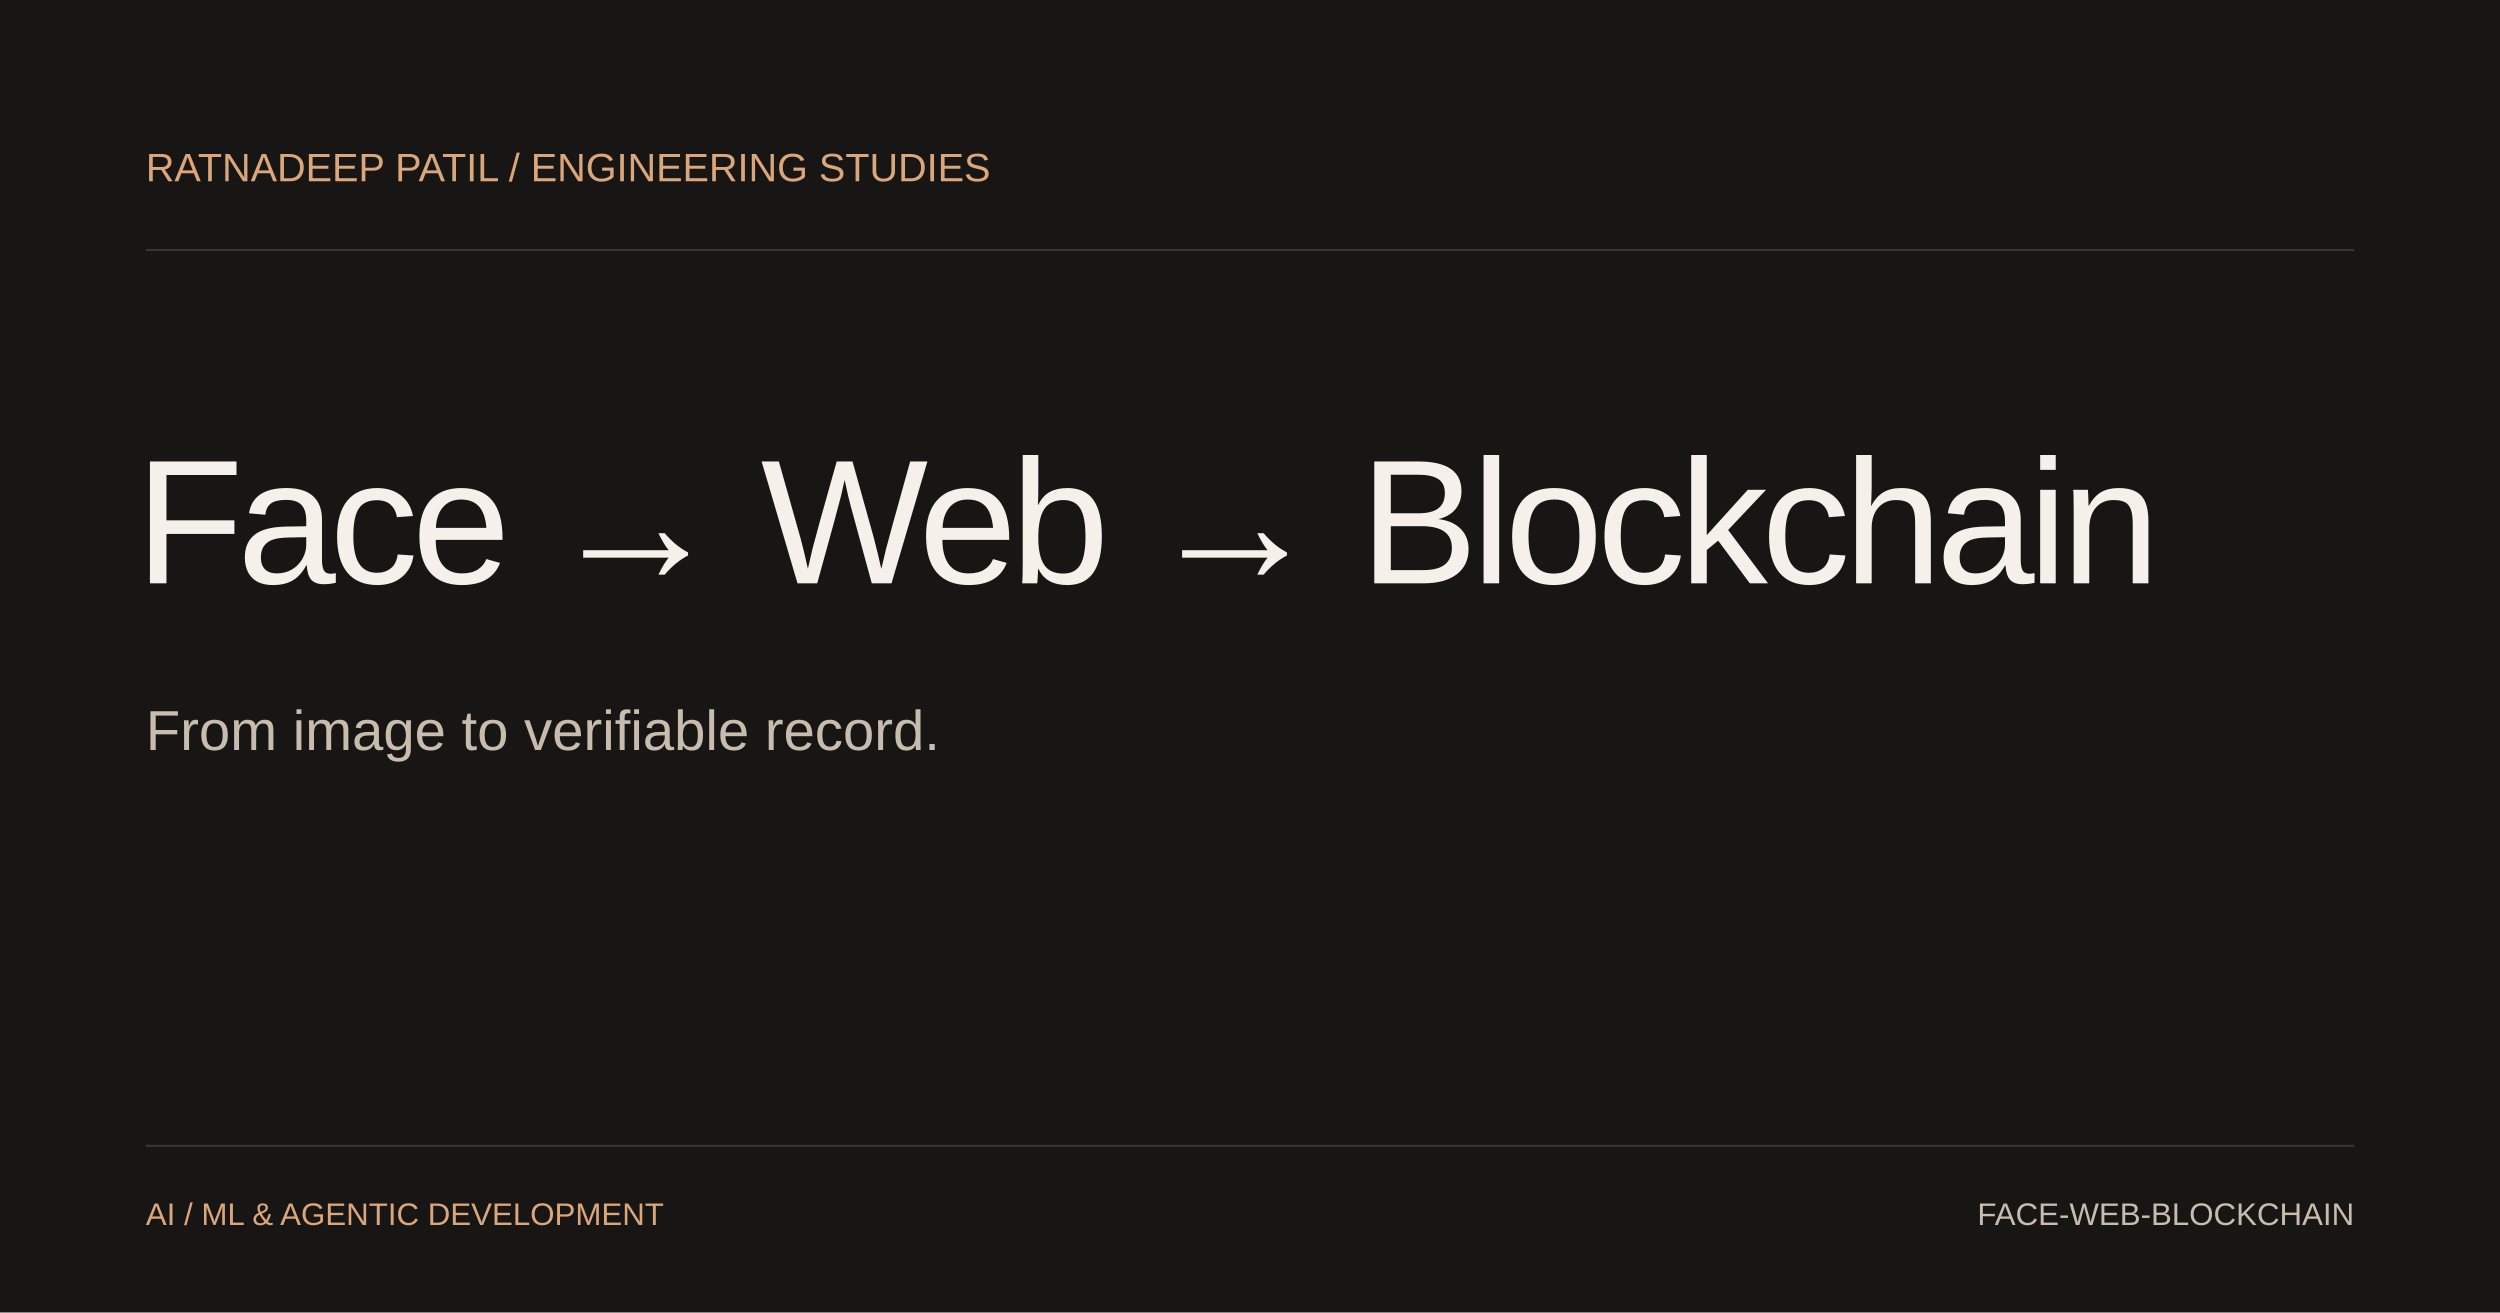
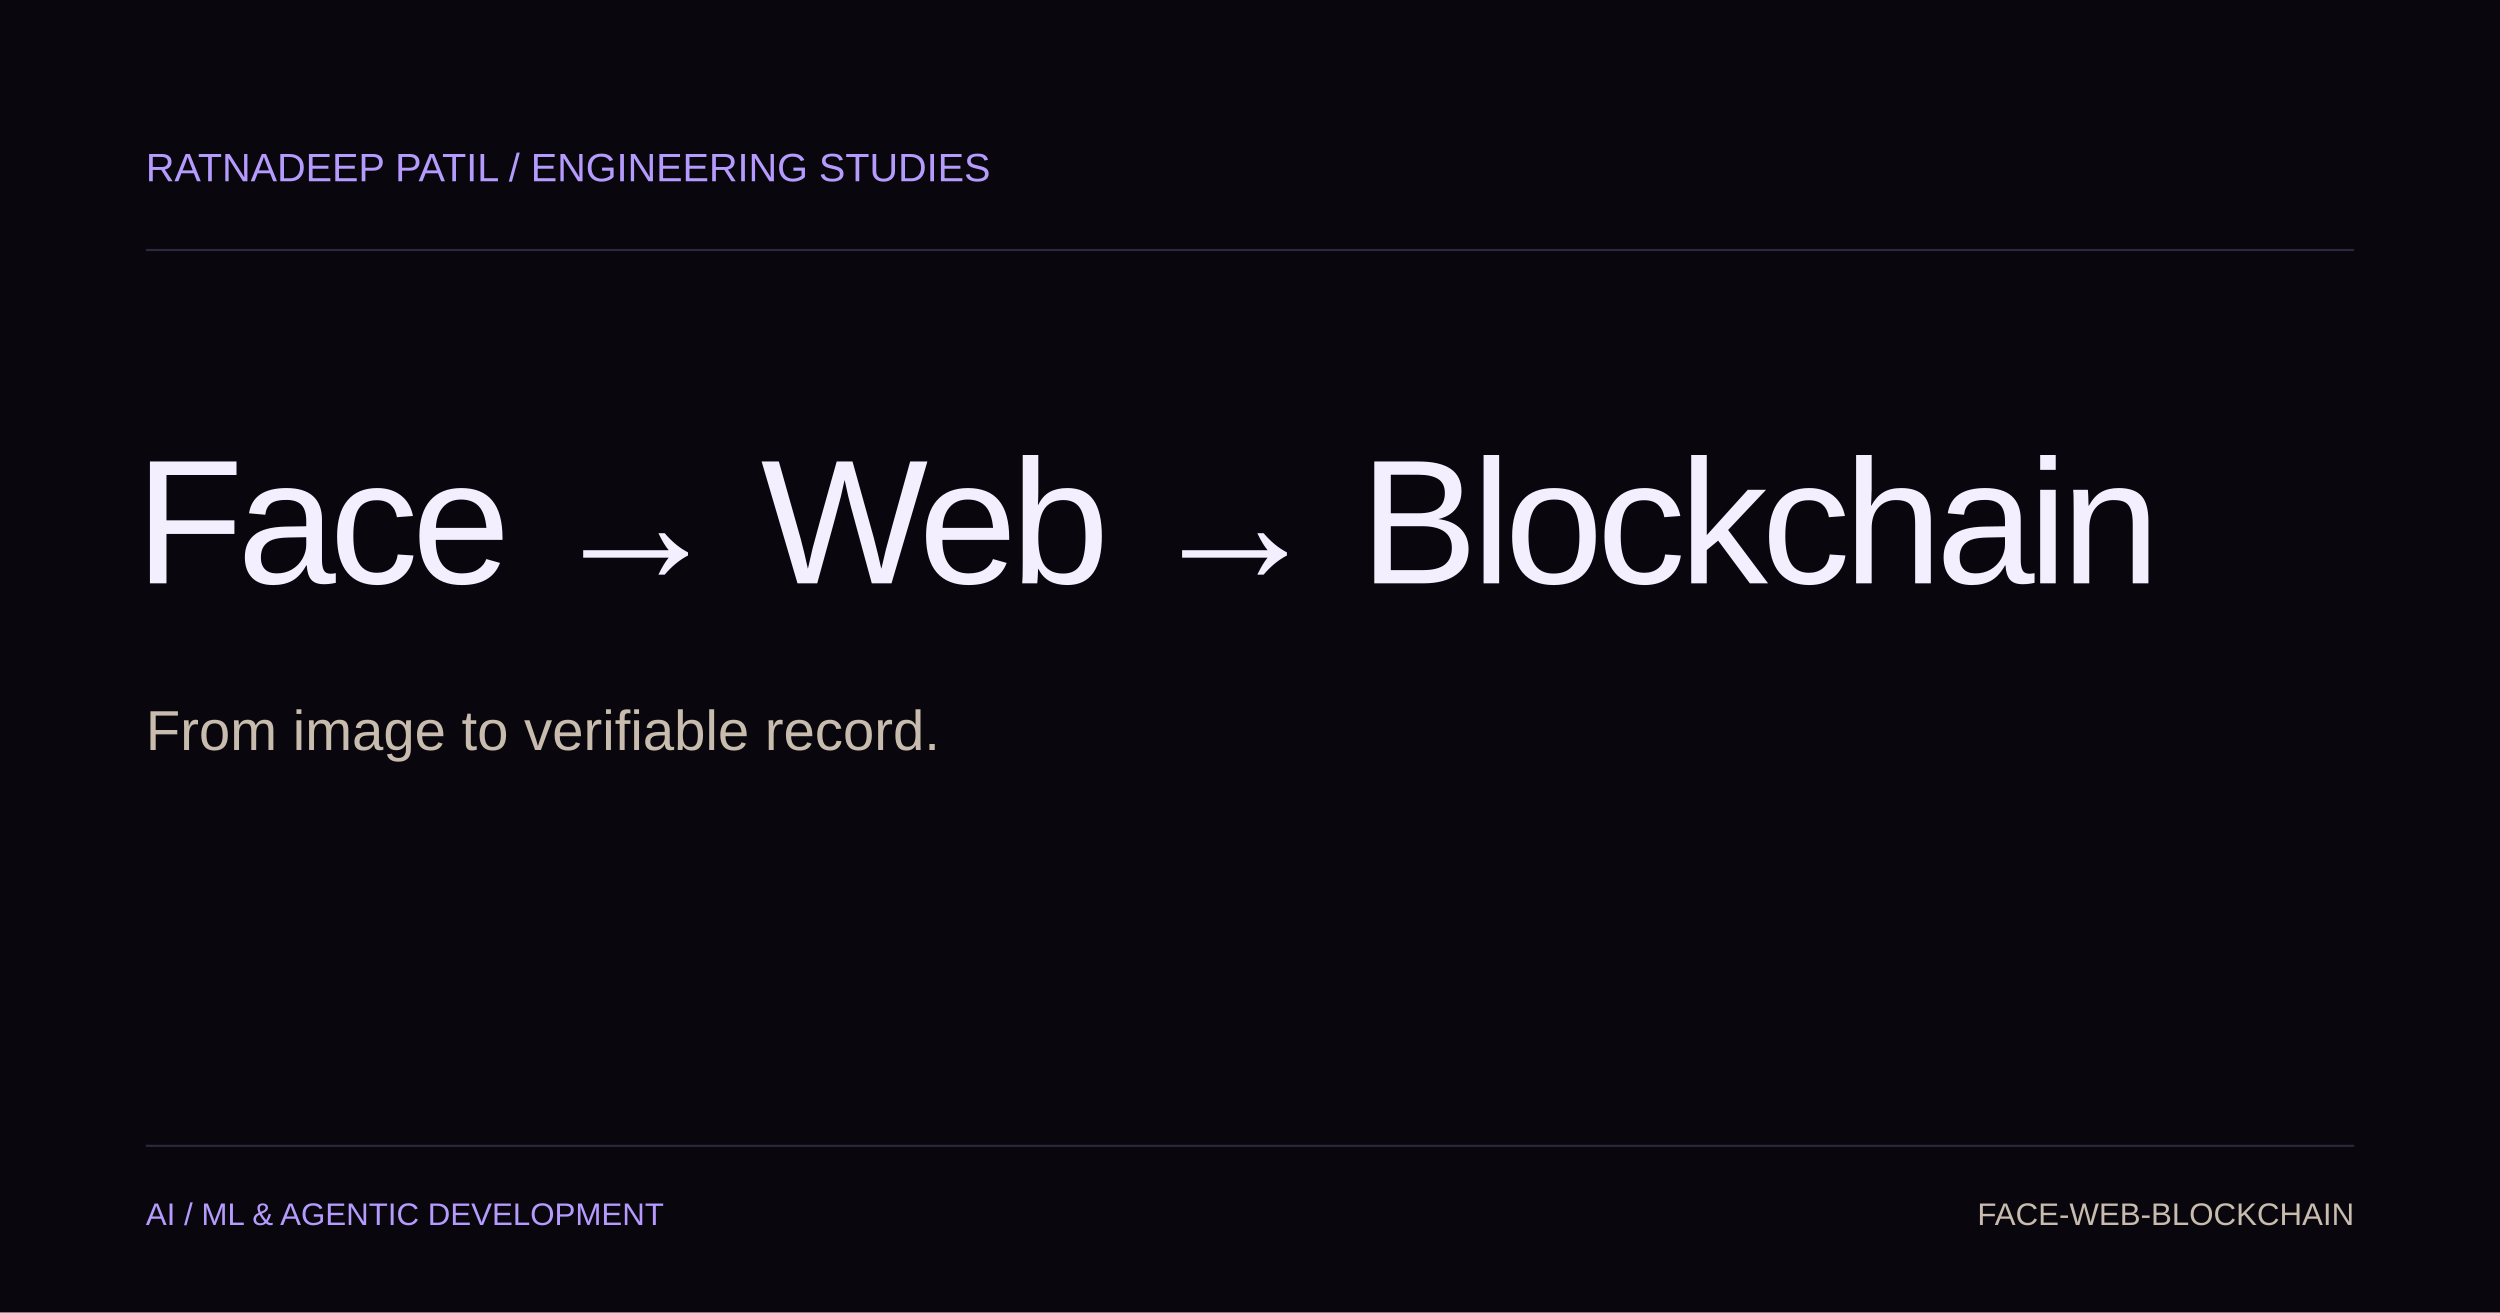
<svg xmlns="http://www.w3.org/2000/svg" width="1200" height="630" viewBox="0 0 1200 630">
-   <rect width="1200" height="630" fill="#171614" />
-   <path d="M70 120h1060M70 550h1060" stroke="#393530" />
+   <rect width="1200" height="630" fill="#09070d" />
+   <path d="M70 120h1060M70 550h1060" stroke="#30263e" />
  <g font-family="Arial,sans-serif">
-     <text x="70" y="87" fill="#dba77a" font-size="19">RATNADEEP PATIL / ENGINEERING STUDIES</text>
-     <text x="65" y="280" fill="#f5f1ea" font-size="85" letter-spacing="-3">Face → Web → Blockchain</text>
+     <text x="70" y="87" fill="#b69bff" font-size="19">RATNADEEP PATIL / ENGINEERING STUDIES</text>
+     <text x="65" y="280" fill="#f4efff" font-size="85" letter-spacing="-3">Face → Web → Blockchain</text>
    <text x="70" y="360" fill="#c8bcae" font-size="27">From image to verifiable record.</text>
-     <text x="70" y="588" fill="#dba77a" font-size="15">AI / ML &amp; AGENTIC DEVELOPMENT</text>
+     <text x="70" y="588" fill="#b69bff" font-size="15">AI / ML &amp; AGENTIC DEVELOPMENT</text>
    <text x="1130" y="588" fill="#c8bcae" font-size="15" text-anchor="end">FACE-WEB-BLOCKCHAIN</text>
  </g>
</svg>
